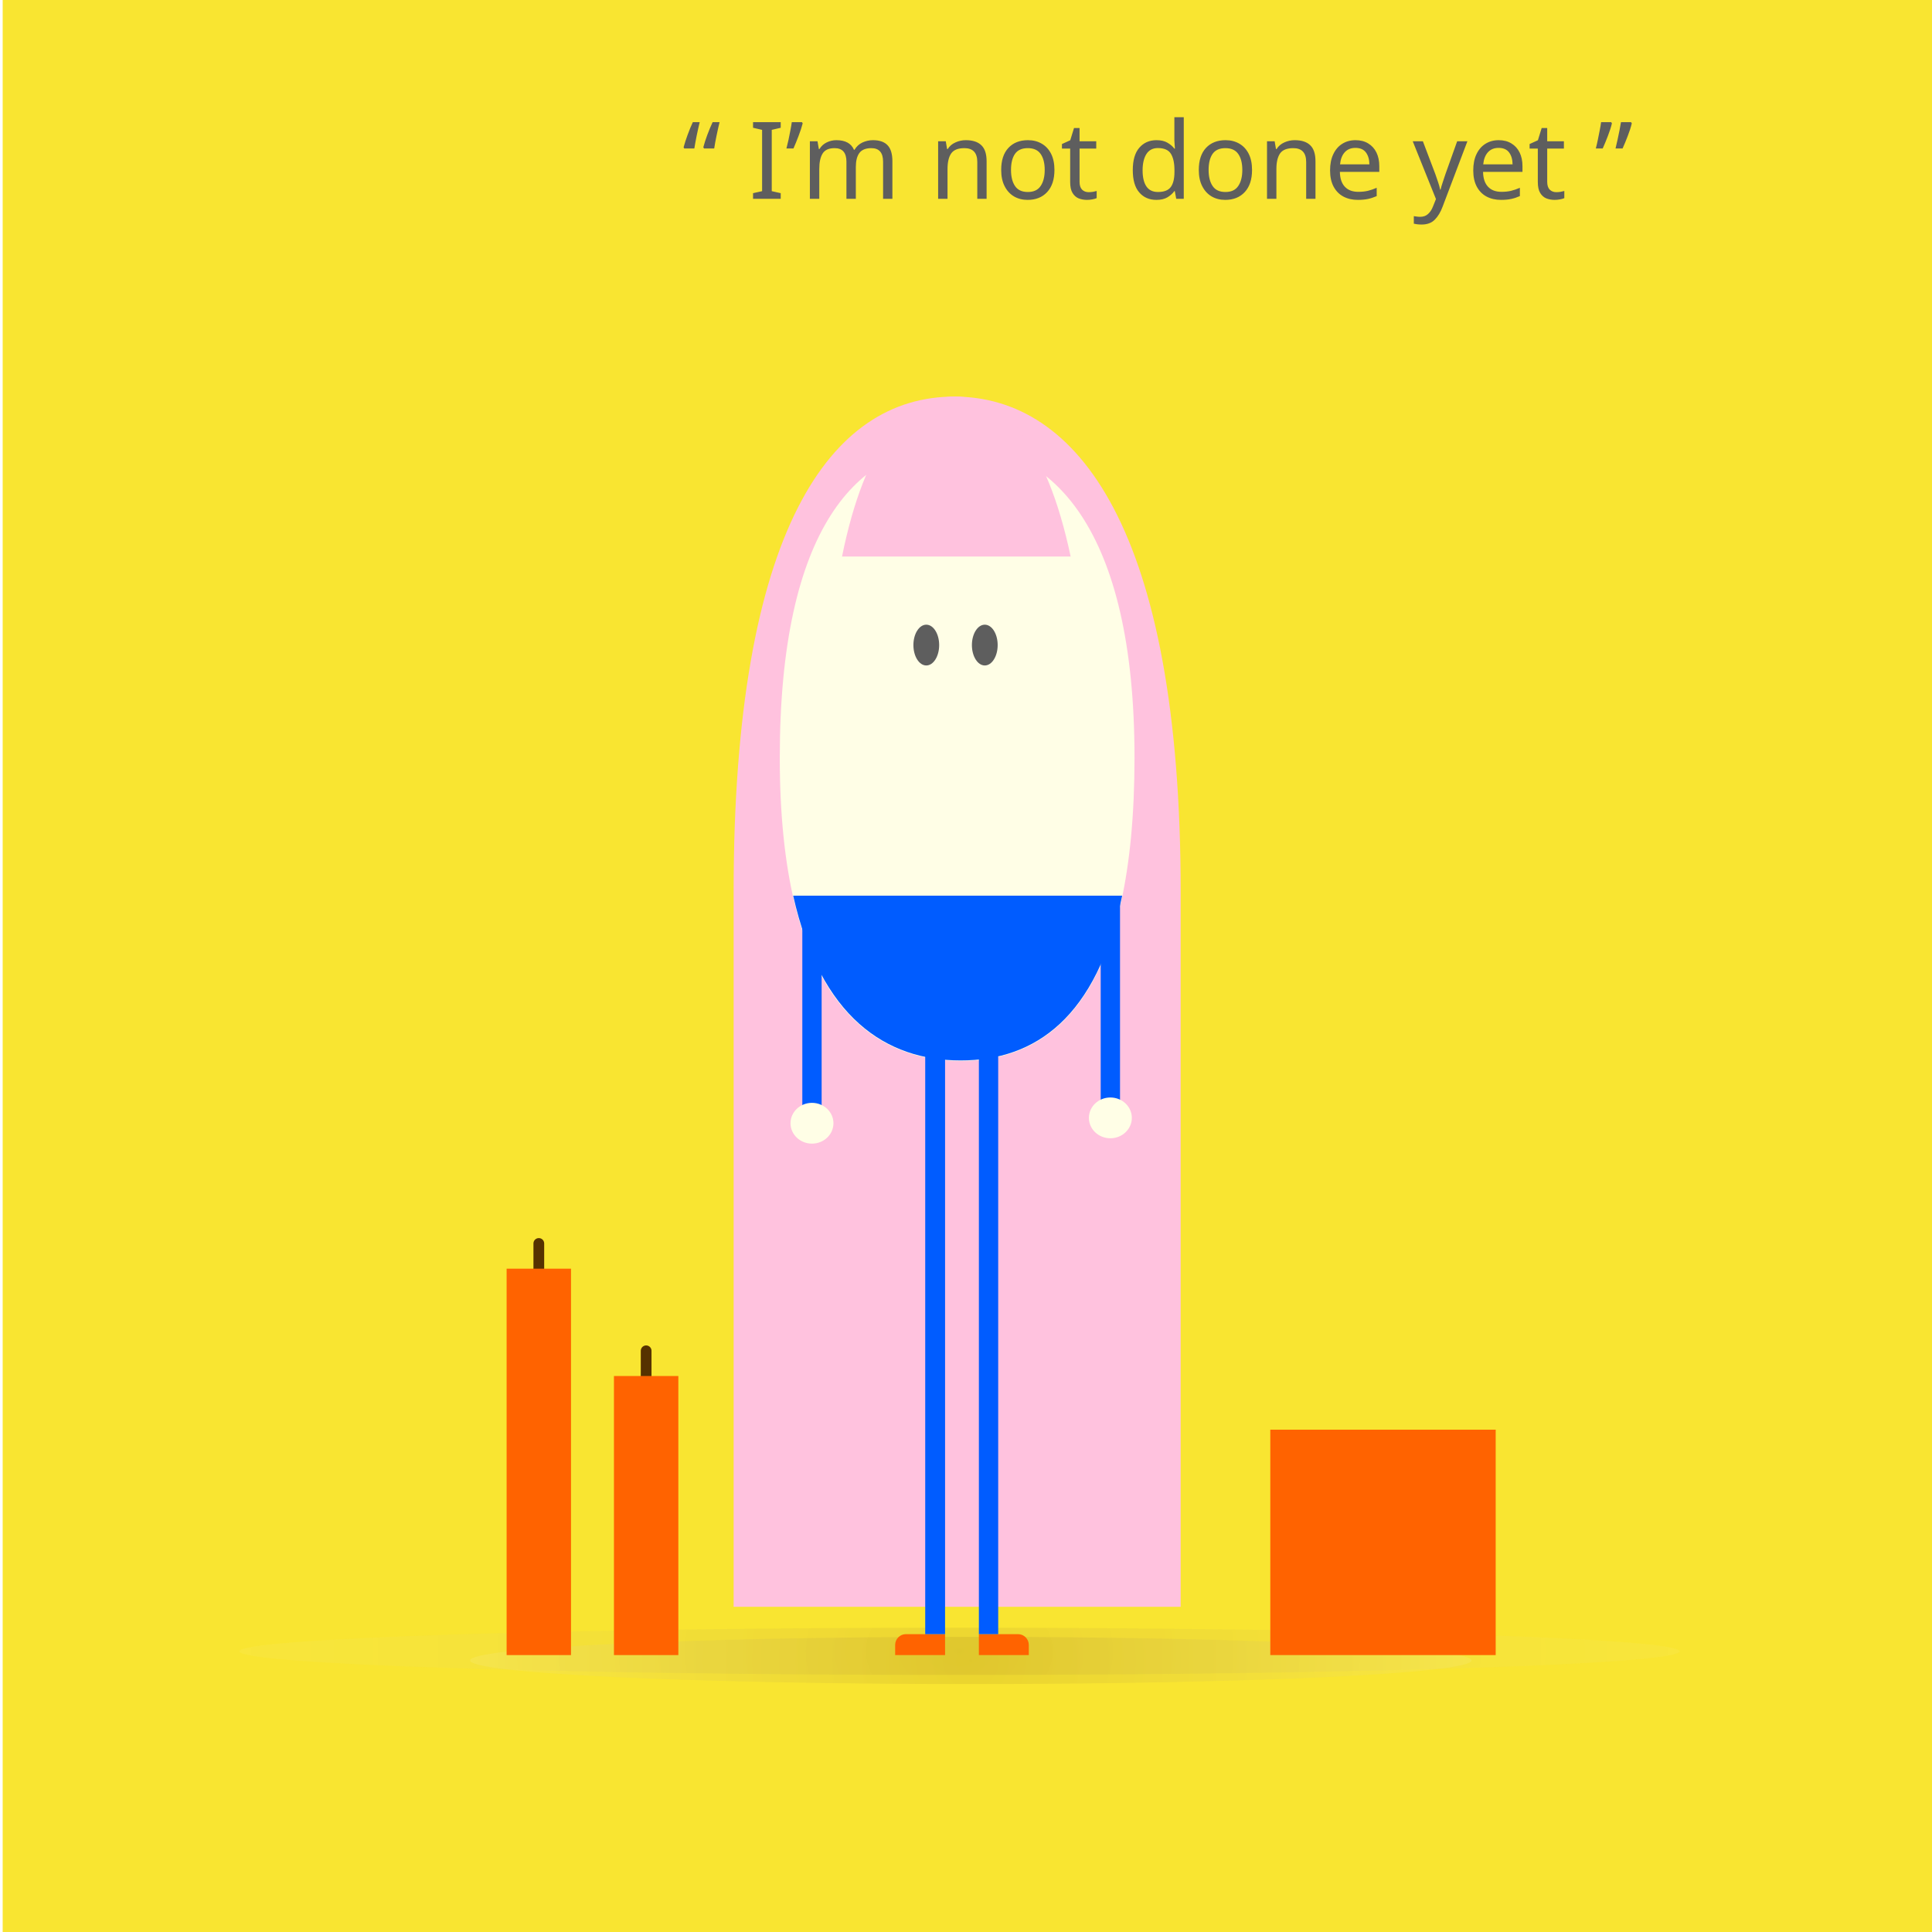
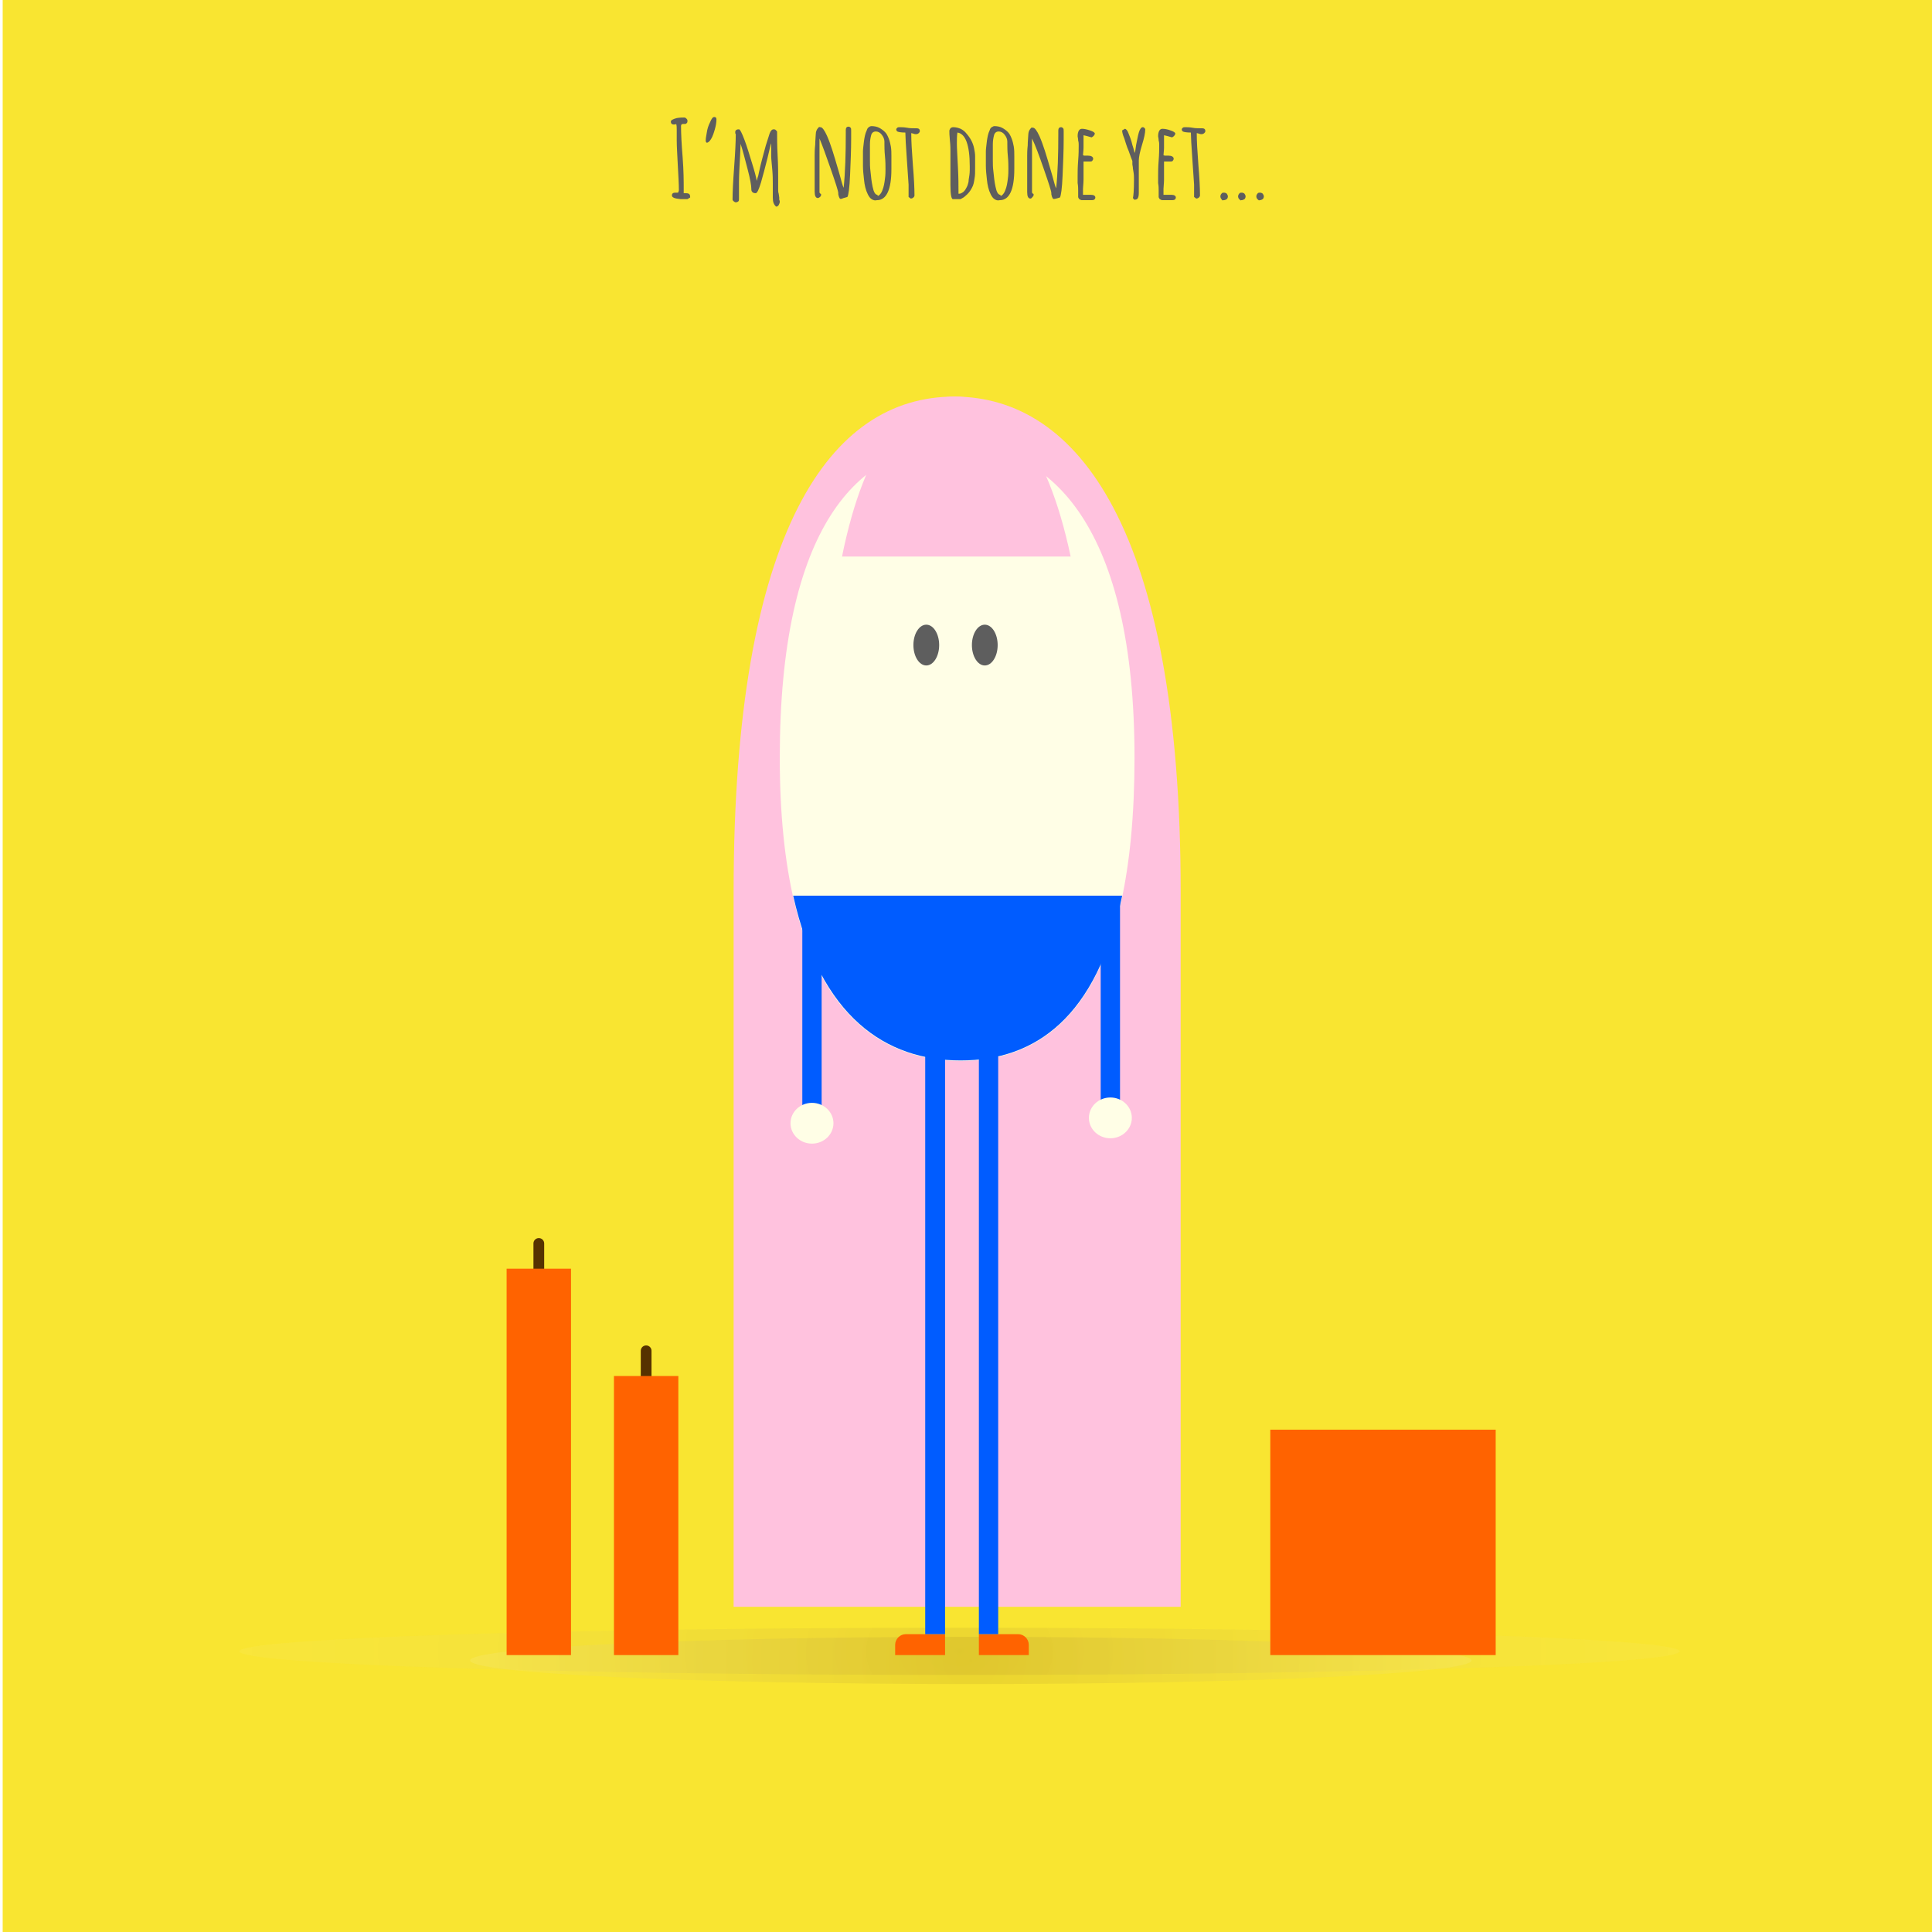
- <svg xmlns="http://www.w3.org/2000/svg" version="1.1" x="0px" y="0px" viewBox="0 0 360 360" enable-background="new 0 0 360 360" xml:space="preserve">
+ <svg xmlns="http://www.w3.org/2000/svg" version="1.1" id="Layer_1" x="0px" y="0px" viewBox="0 0 360 360" style="enable-background:new 0 0 360 360;" xml:space="preserve">
+   <style type="text/css">
+ 	.st0{fill:#F9E531;}
+ 	.st1{opacity:0.1;fill:url(#SVGID_1_);enable-background:new    ;}
+ 	.st2{opacity:0.1;fill:url(#SVGID_2_);enable-background:new    ;}
+ 	.st3{fill:#FFC2DE;}
+ 	.st4{fill:#FFFEE6;}
+ 	.st5{fill:#5E5E5E;}
+ 	.st6{fill:#FF6300;}
+ 	.st7{fill:#005CFF;}
+ 	.st8{fill:none;stroke:#563200;stroke-width:2;stroke-linecap:round;stroke-miterlimit:10;}
+ 	.st9{enable-background:new    ;}
+ </style>
  <g id="bg">
-     <rect x="0.5" fill="#F9E531" width="360" height="360" />
-     <radialGradient id="SVGID_1_" cx="178.359" cy="307.656" r="99.451" gradientTransform="matrix(1.4397 0 0 1 -78.0275 0)" gradientUnits="userSpaceOnUse">
+     <rect x="0.5" class="st0" width="360" height="360" />
+     <radialGradient id="SVGID_1_" cx="140.213" cy="54.344" r="99.418" gradientTransform="matrix(1.4397 0 0 -1 -23.065 362)" gradientUnits="userSpaceOnUse">
      <stop offset="0" style="stop-color:#754C28" />
      <stop offset="1" style="stop-color:#FFFFFF;stop-opacity:0.5" />
    </radialGradient>
-     <ellipse opacity="0.1" fill="url(#SVGID_1_)" cx="178.8" cy="307.7" rx="134.2" ry="4.4" />
-     <radialGradient id="SVGID_2_" cx="180.897" cy="309.383" r="99.451" gradientUnits="userSpaceOnUse">
+     <ellipse class="st1" cx="178.8" cy="307.7" rx="134.2" ry="4.4" />
+     <radialGradient id="SVGID_2_" cx="180.9" cy="52.617" r="99.448" gradientTransform="matrix(1 0 0 -1 0 362)" gradientUnits="userSpaceOnUse">
      <stop offset="0" style="stop-color:#603813" />
      <stop offset="1" style="stop-color:#FFFFFF" />
    </radialGradient>
-     <ellipse opacity="0.1" fill="url(#SVGID_2_)" cx="180.9" cy="309.4" rx="93.3" ry="4.4" />
+     <ellipse class="st2" cx="180.9" cy="309.4" rx="93.3" ry="4.4" />
  </g>
-   <g id="Layer_2">
- </g>
  <g id="Layer_3">
</g>
  <g id="Layer_10">
</g>
  <g id="Layer_4">
</g>
  <g id="Layer_5">
-     <path fill="#FFC2DE" d="M220,166.1c0-67.4-19.2-92.2-42.2-92.2s-41.1,24.7-41.1,92.2v133.3H220V166.1z" />
-     <path fill="#FFFEE6" d="M211.4,141.2c0,42.7-14.1,56.5-32.4,56.5s-33.7-13.8-33.7-56.5s14.4-58.3,32.6-58.3S211.4,98.5,211.4,141.2   z" />
+     <path class="st3" d="M220,166.1c0-67.4-19.2-92.2-42.2-92.2s-41.1,24.7-41.1,92.2v133.3H220V166.1z" />
+     <path class="st4" d="M211.4,141.2c0,42.7-14.1,56.5-32.4,56.5s-33.7-13.8-33.7-56.5s14.4-58.3,32.6-58.3S211.4,98.5,211.4,141.2z" />
    <g>
-       <path fill="#FFC2DE" d="M178,73.9c-9,0-16.8,8.6-21.1,29.8h42.6C195,82.5,187,73.9,178,73.9z" />
+       <path class="st3" d="M178,73.9c-9,0-16.8,8.6-21.1,29.8h42.6C195,82.5,187,73.9,178,73.9z" />
    </g>
    <g>
-       <ellipse fill="#5E5E5E" cx="172.6" cy="120.2" rx="2.4" ry="3.8" />
-       <ellipse fill="#5E5E5E" cx="183.5" cy="120.2" rx="2.4" ry="3.8" />
+       <ellipse class="st5" cx="172.6" cy="120.2" rx="2.4" ry="3.8" />
+       <ellipse class="st5" cx="183.5" cy="120.2" rx="2.4" ry="3.8" />
    </g>
    <g>
-       <path fill="#FF6300" d="M176.1,308.4h-9.3v-1.9c0-1.1,0.9-2,2-2h7.3V308.4z" />
-       <path fill="#FF6300" d="M182.4,308.4h9.3v-1.9c0-1.1-0.9-2-2-2h-7.3V308.4z" />
+       <path class="st6" d="M176.1,308.4h-9.3v-1.9c0-1.1,0.9-2,2-2h7.3V308.4z" />
+       <path class="st6" d="M182.4,308.4h9.3v-1.9c0-1.1-0.9-2-2-2h-7.3V308.4z" />
    </g>
-     <polyline fill="#005CFF" points="176.1,193.5 176.1,304.5 172.4,304.5 172.4,193.5  " />
-     <polyline fill="#005CFF" points="186,193.5 186,304.5 182.4,304.5 182.4,193.5  " />
+     <polyline class="st7" points="176.1,193.5 176.1,304.5 172.4,304.5 172.4,193.5  " />
+     <polyline class="st7" points="186,193.5 186,304.5 182.4,304.5 182.4,193.5  " />
    <g>
-       <path fill="#005CFF" d="M179,197.6c13.9,0,25.4-8,30.1-30.7h-61.3C152.9,189.6,165.1,197.6,179,197.6z" />
+       <path class="st7" d="M179,197.6c13.9,0,25.4-8,30.1-30.7h-61.3C152.9,189.6,165.1,197.6,179,197.6z" />
    </g>
-     <line fill="none" stroke="#563200" stroke-width="2" stroke-linecap="round" stroke-miterlimit="10" x1="120.4" y1="251.7" x2="120.4" y2="256.4" />
-     <rect x="205.1" y="168" fill="#005CFF" width="3.6" height="42.5" />
-     <ellipse fill="#FFFEE6" cx="206.9" cy="208.3" rx="4" ry="3.8" />
+     <line class="st8" x1="120.4" y1="251.7" x2="120.4" y2="256.4" />
+     <rect x="205.1" y="168" class="st7" width="3.6" height="42.5" />
+     <ellipse class="st4" cx="206.9" cy="208.3" rx="4" ry="3.8" />
    <g>
-       <rect x="149.5" y="168" fill="#005CFF" width="3.6" height="42.5" />
-       <ellipse fill="#FFFEE6" cx="151.3" cy="209.3" rx="4" ry="3.8" />
+       <rect x="149.5" y="168" class="st7" width="3.6" height="42.5" />
+       <ellipse class="st4" cx="151.3" cy="209.3" rx="4" ry="3.8" />
    </g>
-     <rect x="114.4" y="256.4" fill="#FF6300" width="12" height="52" />
-     <rect x="236.7" y="266.4" fill="#FF6300" width="42" height="42" />
-     <line fill="none" stroke="#563200" stroke-width="2" stroke-linecap="round" stroke-miterlimit="10" x1="100.4" y1="231.7" x2="100.4" y2="236.4" />
-     <rect x="94.4" y="236.4" fill="#FF6300" width="12" height="72" />
+     <rect x="114.4" y="256.4" class="st6" width="12" height="52" />
+     <rect x="236.7" y="266.4" class="st6" width="42" height="42" />
+     <line class="st8" x1="100.4" y1="231.7" x2="100.4" y2="236.4" />
+     <rect x="94.4" y="236.4" class="st6" width="12" height="72" />
  </g>
  <g id="Layer_6">
</g>
  <g id="Layer_7">
</g>
  <g id="Layer_8">
</g>
  <g id="Layer_11">
</g>
-   <g id="Layer_9">
-     <text transform="matrix(1 0 0 1 127.144 37.0415)" fill="#5E5E5E" font-family="'AmaticSC-Bold'" font-size="20px">“ I’m not done yet ”</text>
+   <g class="st9">
+     <path class="st5" d="M125.2,36.4c0-0.3,0.2-0.5,0.6-0.5h0.2c0.1,0,0.1,0,0.2,0c0.1,0,0.2,0,0.2-0.1c0-0.1,0.1-0.2,0.1-0.4   c0-1.1-0.1-2.7-0.2-4.6c-0.1-2-0.2-3.6-0.2-4.6c0-0.4,0-0.7,0-1l0-1c0-0.4,0-0.8-0.1-1.1c-0.1,0.1-0.3,0.1-0.5,0.1   c-0.3,0-0.5-0.2-0.5-0.5c0-0.2,0.1-0.3,0.3-0.4s0.4-0.2,0.8-0.3c0.6-0.1,1-0.1,1.4-0.1c0.2,0,0.3,0.1,0.4,0.2s0.2,0.2,0.2,0.4   c0,0.1,0,0.3-0.1,0.4c-0.1,0.1-0.2,0.2-0.3,0.2c-0.1,0-0.1,0-0.2,0h-0.2c-0.1,0-0.2,0-0.3,0.1c-0.1,0.1-0.1,0.2-0.1,0.3   c0,1.4,0.1,3.4,0.3,5.8c0.2,2.6,0.2,4.6,0.2,5.9v0.8c0.1,0,0.2,0,0.4,0c0.6,0,0.8,0.2,0.8,0.7v0.1l-0.5,0.3c0,0-0.1,0-0.1,0   c-0.1,0-0.2,0-0.4,0c-0.5,0-0.7,0-0.8,0C125.7,37,125.2,36.8,125.2,36.4z" />
+     <path class="st5" d="M131.5,26.1c0-0.3,0.1-0.8,0.2-1.4c0.1-0.7,0.3-1.3,0.6-1.9c0.3-0.7,0.5-1,0.8-1c0.2,0,0.4,0.1,0.4,0.4   c0,0.6-0.1,1.2-0.3,1.9s-0.4,1.3-0.7,1.8c-0.3,0.5-0.6,0.7-0.8,0.7C131.5,26.5,131.5,26.3,131.5,26.1z" />
+     <path class="st5" d="M144,36.8v-1.3v-1.3c0-0.7,0-1.5-0.1-2.6c-0.1-1.2-0.2-2-0.2-2.5l0-1.2c0-0.4,0-0.8,0-1.2   c-0.1,0.2-0.3,1.1-0.7,2.8c-0.4,1.6-0.8,3.1-1.2,4.5c-0.4,1.3-0.7,2-1,2c-0.3,0-0.5-0.1-0.6-0.2c-0.2-0.2-0.2-0.4-0.2-0.6   c0-0.6-0.2-1.8-0.7-3.7c-0.5-1.9-0.9-3.5-1.3-4.7l-0.1,2.3c-0.1,1.9-0.2,3.5-0.2,4.8c0,1.2,0,2.1,0,2.5c0,0.1,0,0.2,0,0.3v0.3   c0,0.2,0,0.4-0.1,0.5c-0.1,0.1-0.3,0.2-0.5,0.2c-0.1,0-0.3-0.1-0.4-0.2c-0.1-0.1-0.2-0.2-0.2-0.3c0-1.4,0.1-3.4,0.3-6.1   s0.3-4.8,0.3-6.1c-0.1-0.1-0.1-0.2-0.1-0.4c0-0.2,0.1-0.3,0.2-0.4c0.2-0.1,0.3-0.1,0.5-0.1c0.2,0,0.5,0.6,1,1.9   c0.5,1.3,0.9,2.7,1.4,4.3s0.8,2.7,0.9,3.4c0.1-0.4,0.2-0.7,0.3-1l0.1-0.5c0.4-1.9,0.9-3.6,1.3-5.1c0.3-0.9,0.5-1.6,0.7-2.2   c0.2-0.6,0.5-0.8,0.7-0.8c0.2,0,0.4,0,0.5,0.2c0.2,0.1,0.2,0.2,0.2,0.4c0,1,0,2.4,0.1,4.3c0.1,1.8,0.1,3.2,0.1,4.2l0,1.1l0,1.1   c0,0.2,0,0.4,0.1,0.7l0.1,0.7c0,0.1,0,0.2,0,0.3c0,0.1,0,0.1,0,0.1c0.1,0.2,0.1,0.3,0.1,0.4c0,0.2-0.1,0.4-0.2,0.6   c-0.1,0.2-0.3,0.3-0.5,0.3C144.2,38.1,144,37.7,144,36.8z" />
+     <path class="st5" d="M156.5,37c-0.1-0.1-0.1-0.2-0.2-0.4l-0.1-0.4v0V36c0-0.4-0.5-1.9-1.4-4.5c-0.9-2.6-1.6-4.5-2.1-5.7v10.1   l0.1,0.1c0,0,0,0.1,0.1,0.1s0.1,0.1,0.1,0.2c0,0.2-0.1,0.3-0.2,0.4s-0.3,0.2-0.4,0.2c-0.4,0-0.6-0.4-0.6-1.2l0-3.4c0-1,0-2.2,0-3.4   c0-0.4,0-1,0.1-1.9c0-0.8,0.1-1.5,0.1-1.9c0-0.6,0.2-1.1,0.7-1.5v0.1c0.1,0,0.1,0,0.2,0c0.3,0,0.7,0.5,1.2,1.6   c0.4,0.9,0.7,1.8,1,2.7c0.3,0.9,0.7,2.3,1.2,4l0.2,0.7c0.3,1.1,0.5,1.9,0.7,2.3c0.3-2.9,0.4-6.3,0.4-10.2v-0.3c0-0.1,0-0.2,0-0.3   c0-0.4,0.2-0.6,0.5-0.6c0.2,0,0.3,0.1,0.4,0.2c0.1,0.1,0.1,0.3,0.1,0.6v1.5c0,2.1-0.1,4.3-0.2,6.7c-0.1,2.4-0.3,3.8-0.5,4.1   c-0.4,0.1-0.6,0.2-0.7,0.2C156.7,37.1,156.6,37.1,156.5,37z" />
+     <path class="st5" d="M162.4,37.1c-0.3-0.2-0.5-0.5-0.7-0.9c-0.4-0.8-0.6-1.7-0.7-2.7c-0.1-0.9-0.2-1.8-0.2-2.6c0-0.2,0-0.3,0-0.4   v-0.4c0-0.1,0-0.1,0-0.1v-0.4l0-1.4c0-0.4,0.1-1.1,0.2-2c0.1-0.6,0.2-1.3,0.5-1.9c0.1-0.3,0.2-0.5,0.4-0.6c0.1-0.1,0.3-0.2,0.5-0.2   c0.5,0,1,0.1,1.4,0.3s0.8,0.5,1.1,0.8c0.3,0.3,0.5,0.7,0.7,1.2c0.2,0.5,0.3,1,0.4,1.5c0.1,0.6,0.1,1.2,0.1,1.8v0.2   c0,0.4,0,0.8,0,1.1l0,1.1c0,3.8-0.9,5.8-2.7,5.8C163,37.4,162.7,37.3,162.4,37.1z M163.9,36.3c0.2-0.2,0.4-0.5,0.5-0.8   c0.3-0.7,0.4-1.4,0.5-2.2c0.1-0.7,0.1-1.3,0.1-1.8c0-0.6,0-1.4-0.1-2.4c-0.1-1-0.1-1.8-0.1-2.3v-0.4c0-0.5-0.2-0.9-0.5-1.3   c-0.3-0.4-0.7-0.6-1.1-0.6c-0.5,0-0.8,0.3-0.9,0.8c-0.1,0.4-0.2,0.9-0.2,1.6c0,0.3,0,0.5,0,0.6v0.5l0,0.9c0,0.3,0,0.6,0,0.9   c0,0.7,0,1.4,0.1,2.1c0.1,1,0.2,2,0.4,2.9c0.2,1,0.5,1.5,0.9,1.5C163.5,36.6,163.7,36.5,163.9,36.3z" />
+     <path class="st5" d="M169.3,36.7l0-0.8c0-0.2,0-0.5,0-0.8l0-0.7c0-0.1-0.1-1.6-0.3-4.4s-0.3-4.6-0.3-5.3c-0.8,0-1.3-0.1-1.5-0.2   c-0.1-0.1-0.2-0.2-0.2-0.4c0-0.1,0.1-0.2,0.2-0.3c0.1-0.1,0.3-0.1,0.4-0.1c0.4,0,0.8,0,1.4,0.1c0.5,0.1,1,0.1,1.4,0.1h0.2h0.2   c0.4,0,0.6,0.2,0.6,0.5c0,0.2-0.1,0.3-0.2,0.4c-0.1,0.1-0.3,0.2-0.5,0.2c-0.1,0-0.3,0-0.5-0.1l-0.4-0.1l0,0.1l0,0.1   c0,1.2,0.1,3.1,0.3,5.7c0.2,2.4,0.3,4.3,0.3,5.7c0,0.2-0.1,0.3-0.2,0.4s-0.3,0.2-0.5,0.2L169.3,36.7z" />
+     <path class="st5" d="M177.1,34.5l0-3.2c0-0.9,0-2,0-3.1c0-0.4,0-1.1-0.1-2c-0.1-1-0.1-1.6-0.1-1.8c0-0.2,0.1-0.3,0.2-0.5   c0.1-0.1,0.3-0.2,0.5-0.2c0.5,0,0.9,0.1,1.4,0.3c0.4,0.2,0.8,0.5,1.1,0.9c0.7,0.8,1.2,1.7,1.4,2.7c0.1,0.5,0.2,1,0.2,1.5   c0,0.2,0,0.3,0,0.5l0,0.5v1.1c0,0.9,0,1.5-0.1,2c-0.1,0.7-0.2,1.3-0.5,1.8c-0.3,0.6-0.7,1.1-1.2,1.5c-0.2,0.2-0.5,0.4-0.9,0.6h-1.4   C177.3,37.2,177.1,36.3,177.1,34.5z M179.3,35.9c0.2-0.1,0.4-0.3,0.6-0.6c0.1-0.2,0.3-0.5,0.4-0.8c0.1-0.3,0.2-0.6,0.2-1   c0.1-0.6,0.2-1.2,0.2-1.8c0-0.2,0-0.4,0-0.7c0-4-0.8-6.1-2.3-6.3c-0.1,0.6-0.1,1.3-0.1,2.1c0,0.8,0.1,2.3,0.2,4.4   c0.1,1.9,0.1,3.3,0.1,4.4v0.5C178.8,36.1,179,36.1,179.3,35.9z" />
+     <path class="st5" d="M185.3,37.1c-0.3-0.2-0.5-0.5-0.7-0.9c-0.4-0.8-0.6-1.7-0.7-2.7c-0.1-0.9-0.2-1.8-0.2-2.6c0-0.2,0-0.3,0-0.4   v-0.4c0-0.1,0-0.1,0-0.1v-0.4l0-1.4c0-0.4,0.1-1.1,0.2-2c0.1-0.6,0.2-1.3,0.5-1.9c0.1-0.3,0.2-0.5,0.4-0.6s0.3-0.2,0.5-0.2   c0.5,0,1,0.1,1.4,0.3s0.8,0.5,1.1,0.8c0.3,0.3,0.5,0.7,0.7,1.2s0.3,1,0.4,1.5c0.1,0.6,0.1,1.2,0.1,1.8v0.2c0,0.4,0,0.8,0,1.1l0,1.1   c0,3.8-0.9,5.8-2.7,5.8C185.9,37.4,185.6,37.3,185.3,37.1z M186.8,36.3c0.2-0.2,0.4-0.5,0.5-0.8c0.3-0.7,0.4-1.4,0.5-2.2   c0.1-0.7,0.1-1.3,0.1-1.8c0-0.6,0-1.4-0.1-2.4c-0.1-1-0.1-1.8-0.1-2.3v-0.4c0-0.5-0.2-0.9-0.5-1.3s-0.7-0.6-1.1-0.6   c-0.5,0-0.8,0.3-0.9,0.8c-0.1,0.4-0.2,0.9-0.2,1.6c0,0.3,0,0.5,0,0.6v0.5l0,0.9c0,0.3,0,0.6,0,0.9c0,0.7,0,1.4,0.1,2.1   c0.1,1,0.2,2,0.4,2.9c0.2,1,0.5,1.5,0.9,1.5C186.4,36.6,186.6,36.5,186.8,36.3z" />
+     <path class="st5" d="M196.2,37c-0.1-0.1-0.1-0.2-0.2-0.4l-0.1-0.4v0V36c0-0.4-0.5-1.9-1.4-4.5c-0.9-2.6-1.6-4.5-2.2-5.7v10.1   l0.1,0.1c0,0,0,0.1,0.1,0.1s0.1,0.1,0.1,0.2c0,0.2-0.1,0.3-0.2,0.4S192.2,37,192,37c-0.4,0-0.6-0.4-0.6-1.2l0-3.4c0-1,0-2.2,0-3.4   c0-0.4,0-1,0.1-1.9c0-0.8,0.1-1.5,0.1-1.9c0-0.6,0.2-1.1,0.7-1.5v0.1c0.1,0,0.1,0,0.2,0c0.3,0,0.7,0.5,1.2,1.6   c0.4,0.9,0.7,1.8,1,2.7c0.3,0.9,0.7,2.3,1.2,4l0.2,0.7c0.3,1.1,0.5,1.9,0.7,2.3c0.3-2.9,0.4-6.3,0.4-10.2v-0.3c0-0.1,0-0.2,0-0.3   c0-0.4,0.2-0.6,0.5-0.6c0.2,0,0.3,0.1,0.4,0.2c0.1,0.1,0.1,0.3,0.1,0.6v1.5c0,2.1-0.1,4.3-0.2,6.7c-0.1,2.4-0.3,3.8-0.5,4.1   c-0.4,0.1-0.6,0.2-0.7,0.2C196.4,37.1,196.3,37.1,196.2,37z" />
+     <path class="st5" d="M201.1,37.1c-0.1-0.1-0.2-0.3-0.2-0.4v-0.5v-0.4c0-0.1,0-0.3,0-0.4c0-0.3,0-0.7-0.1-1.3l0-1.3   c0-0.7,0-1.6,0.1-2.9c0.1-1.2,0.1-2.1,0.1-2.9c0-0.2,0-0.5-0.1-0.8c0-0.4-0.1-0.7-0.1-0.8c0-0.9,0.3-1.4,0.8-1.4   c0.4,0,0.9,0.1,1.5,0.3c0.6,0.2,0.9,0.4,0.9,0.6c0,0.1-0.1,0.3-0.2,0.4s-0.2,0.2-0.4,0.3c-0.6-0.2-1.1-0.3-1.5-0.4   c0,0.2,0,0.5,0,0.9c0,0.5,0,1,0,1.4c0,0.6-0.1,1.1-0.1,1.4L202,29l0.3,0c0.1,0,0.2,0,0.4,0c0.6,0,1,0.2,1,0.6   c0,0.1-0.1,0.3-0.2,0.4c-0.1,0.1-0.3,0.1-0.5,0.1c-0.2,0-0.4,0-0.6,0h-0.5c0,0.3,0,0.9,0,1.5s0,1.3,0,1.8c0,0.8-0.1,1.4-0.1,1.8   c0,0.7,0,1.1,0,1.1l0.7,0c0.2,0,0.5,0,0.8,0c0.5,0,0.8,0.2,0.8,0.5c0,0.2-0.1,0.3-0.2,0.4c-0.2,0.1-0.4,0.1-0.6,0.1h-1.7   C201.4,37.3,201.3,37.2,201.1,37.1z" />
+     <path class="st5" d="M211.1,36.9c0.1-0.3,0.2-1.4,0.2-3.4c0-0.5,0-1-0.1-1.5l-0.1-0.6c0-0.4-0.1-0.6-0.1-0.8V30   c-0.1-0.3-0.4-1-0.7-1.9c-0.4-0.9-0.6-1.7-0.8-2.3c-0.3-0.7-0.4-1.2-0.4-1.4v-0.1l0.5-0.3c0.2,0,0.5,0.3,0.7,0.9   c0.2,0.5,0.5,1.2,0.7,2.1c0.3,0.9,0.4,1.4,0.4,1.5c0.1-0.1,0.2-0.6,0.3-1.5c0.2-0.9,0.3-1.6,0.5-2.3c0.2-0.7,0.5-1,0.7-1   c0.1,0,0.2,0,0.3,0.1s0.2,0.2,0.2,0.3c0,0.7-0.2,1.6-0.6,2.9c-0.4,1.3-0.6,2.3-0.6,2.9v6c0,0.9-0.2,1.3-0.7,1.3   C211.5,37.3,211.3,37.2,211.1,36.9z" />
+     <path class="st5" d="M216.1,37.1c-0.1-0.1-0.2-0.3-0.2-0.4v-0.5v-0.4c0-0.1,0-0.3,0-0.4c0-0.3,0-0.7-0.1-1.3l0-1.3   c0-0.7,0-1.6,0.1-2.9c0.1-1.2,0.1-2.1,0.1-2.9c0-0.2,0-0.5-0.1-0.8c0-0.4-0.1-0.7-0.1-0.8c0-0.9,0.3-1.4,0.8-1.4   c0.4,0,1,0.1,1.5,0.3c0.6,0.2,0.9,0.4,0.9,0.6c0,0.1-0.1,0.3-0.2,0.4c-0.1,0.1-0.2,0.2-0.4,0.3c-0.6-0.2-1.1-0.3-1.5-0.4   c0,0.2,0,0.5,0,0.9c0,0.5,0,1,0,1.4c0,0.6-0.1,1.1-0.1,1.4L217,29l0.3,0c0.1,0,0.2,0,0.4,0c0.6,0,1,0.2,1,0.6   c0,0.1-0.1,0.3-0.2,0.4c-0.1,0.1-0.3,0.1-0.5,0.1c-0.2,0-0.4,0-0.6,0h-0.5c0,0.3,0,0.9,0,1.5s0,1.3,0,1.8c0,0.8-0.1,1.4-0.1,1.8   c0,0.7,0,1.1,0,1.1l0.7,0c0.2,0,0.5,0,0.8,0c0.5,0,0.8,0.2,0.8,0.5c0,0.2-0.1,0.3-0.2,0.4c-0.2,0.1-0.4,0.1-0.6,0.1h-1.7   C216.4,37.3,216.3,37.2,216.1,37.1z" />
+     <path class="st5" d="M222.5,36.7l0-0.8c0-0.2,0-0.5,0-0.8l0-0.7c0-0.1-0.1-1.6-0.3-4.4s-0.3-4.6-0.3-5.3c-0.8,0-1.3-0.1-1.5-0.2   c-0.1-0.1-0.2-0.2-0.2-0.4c0-0.1,0.1-0.2,0.2-0.3c0.1-0.1,0.3-0.1,0.4-0.1c0.4,0,0.8,0,1.4,0.1c0.5,0.1,1,0.1,1.4,0.1h0.2h0.2   c0.4,0,0.6,0.2,0.6,0.5c0,0.2-0.1,0.3-0.2,0.4c-0.1,0.1-0.3,0.2-0.5,0.2c-0.1,0-0.3,0-0.5-0.1l-0.4-0.1l0,0.1l0,0.1   c0,1.2,0.1,3.1,0.3,5.7c0.2,2.4,0.3,4.3,0.3,5.7c0,0.2-0.1,0.3-0.2,0.4c-0.1,0.1-0.3,0.2-0.5,0.2L222.5,36.7z" />
+     <path class="st5" d="M227.6,37.1c-0.1-0.1-0.2-0.3-0.2-0.5c0-0.2,0.1-0.4,0.2-0.5c0.1-0.2,0.3-0.2,0.5-0.2c0.2,0,0.4,0.1,0.5,0.2   c0.1,0.2,0.2,0.3,0.2,0.5c0,0.2-0.1,0.4-0.2,0.5c-0.2,0.1-0.3,0.2-0.6,0.2C227.8,37.4,227.7,37.3,227.6,37.1z" />
+     <path class="st5" d="M230.9,37.1c-0.1-0.1-0.2-0.3-0.2-0.5c0-0.2,0.1-0.4,0.2-0.5c0.1-0.2,0.3-0.2,0.5-0.2c0.2,0,0.4,0.1,0.5,0.2   c0.1,0.2,0.2,0.3,0.2,0.5c0,0.2-0.1,0.4-0.2,0.5c-0.2,0.1-0.3,0.2-0.6,0.2C231.2,37.4,231.1,37.3,230.9,37.1z" />
+     <path class="st5" d="M234.3,37.1c-0.1-0.1-0.2-0.3-0.2-0.5c0-0.2,0.1-0.4,0.2-0.5c0.1-0.2,0.3-0.2,0.5-0.2c0.2,0,0.4,0.1,0.5,0.2   c0.1,0.2,0.2,0.3,0.2,0.5c0,0.2-0.1,0.4-0.2,0.5c-0.2,0.1-0.3,0.2-0.6,0.2C234.6,37.4,234.5,37.3,234.3,37.1z" />
  </g>
</svg>
